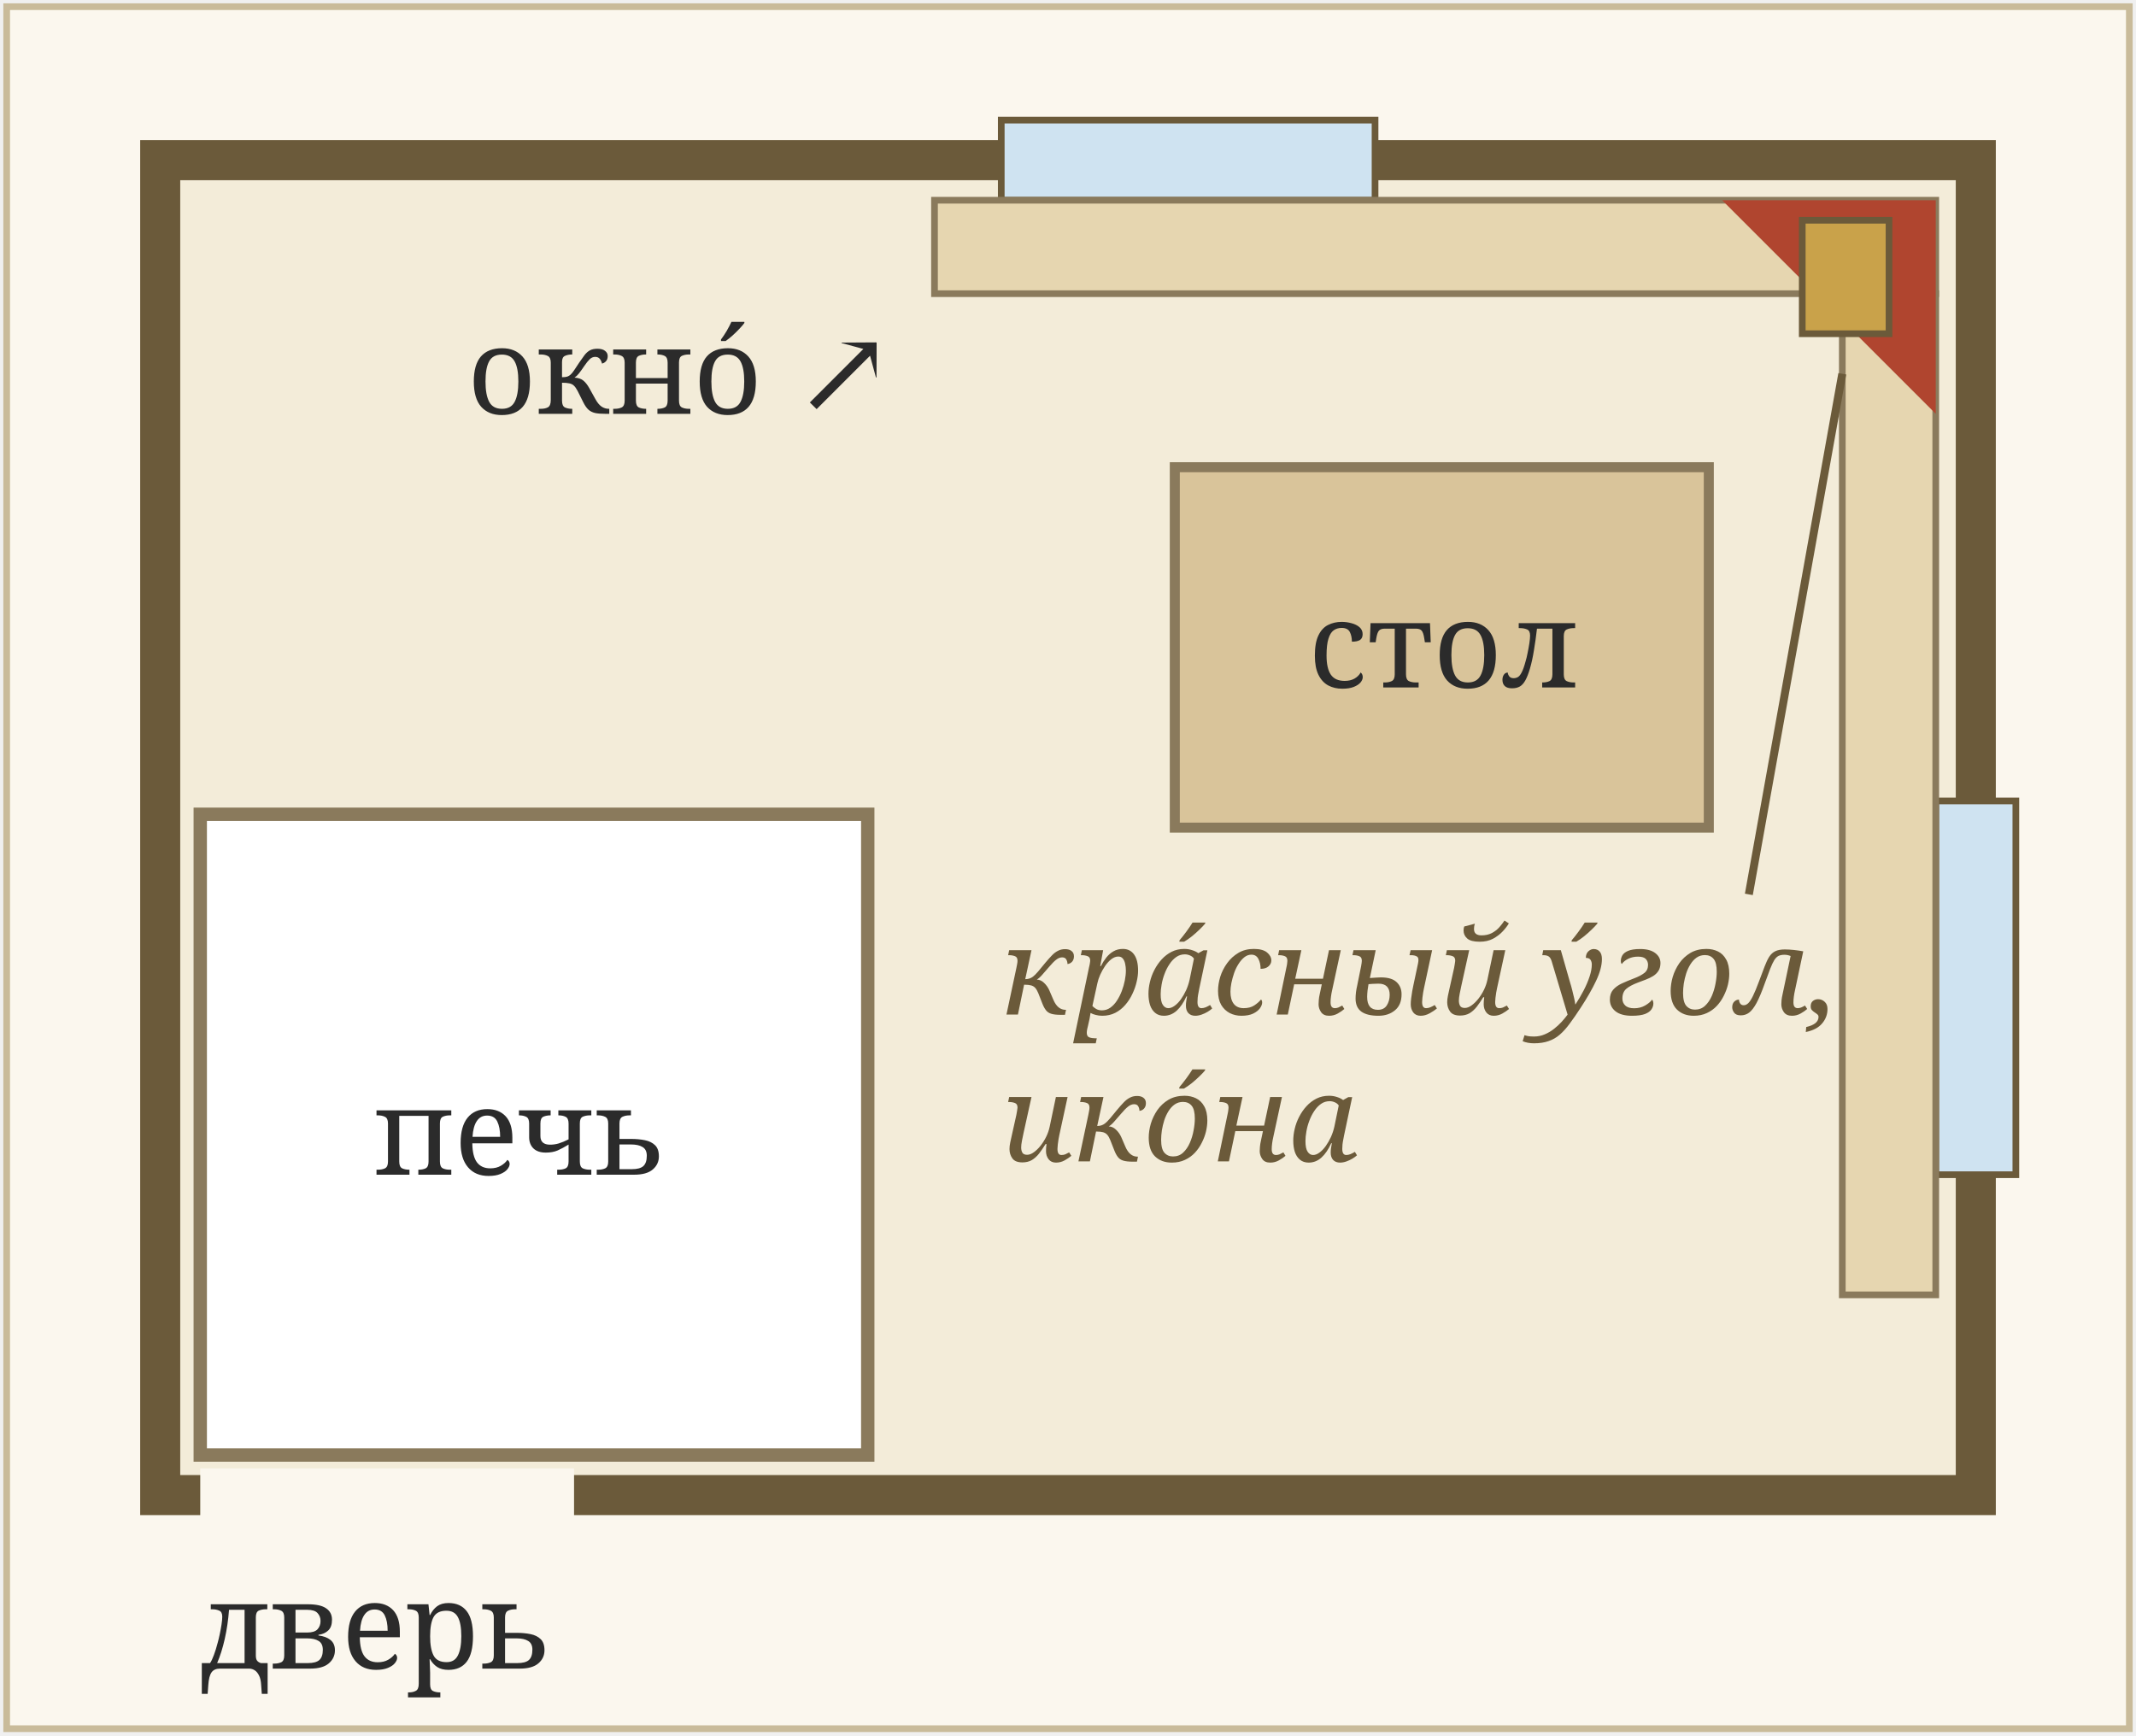
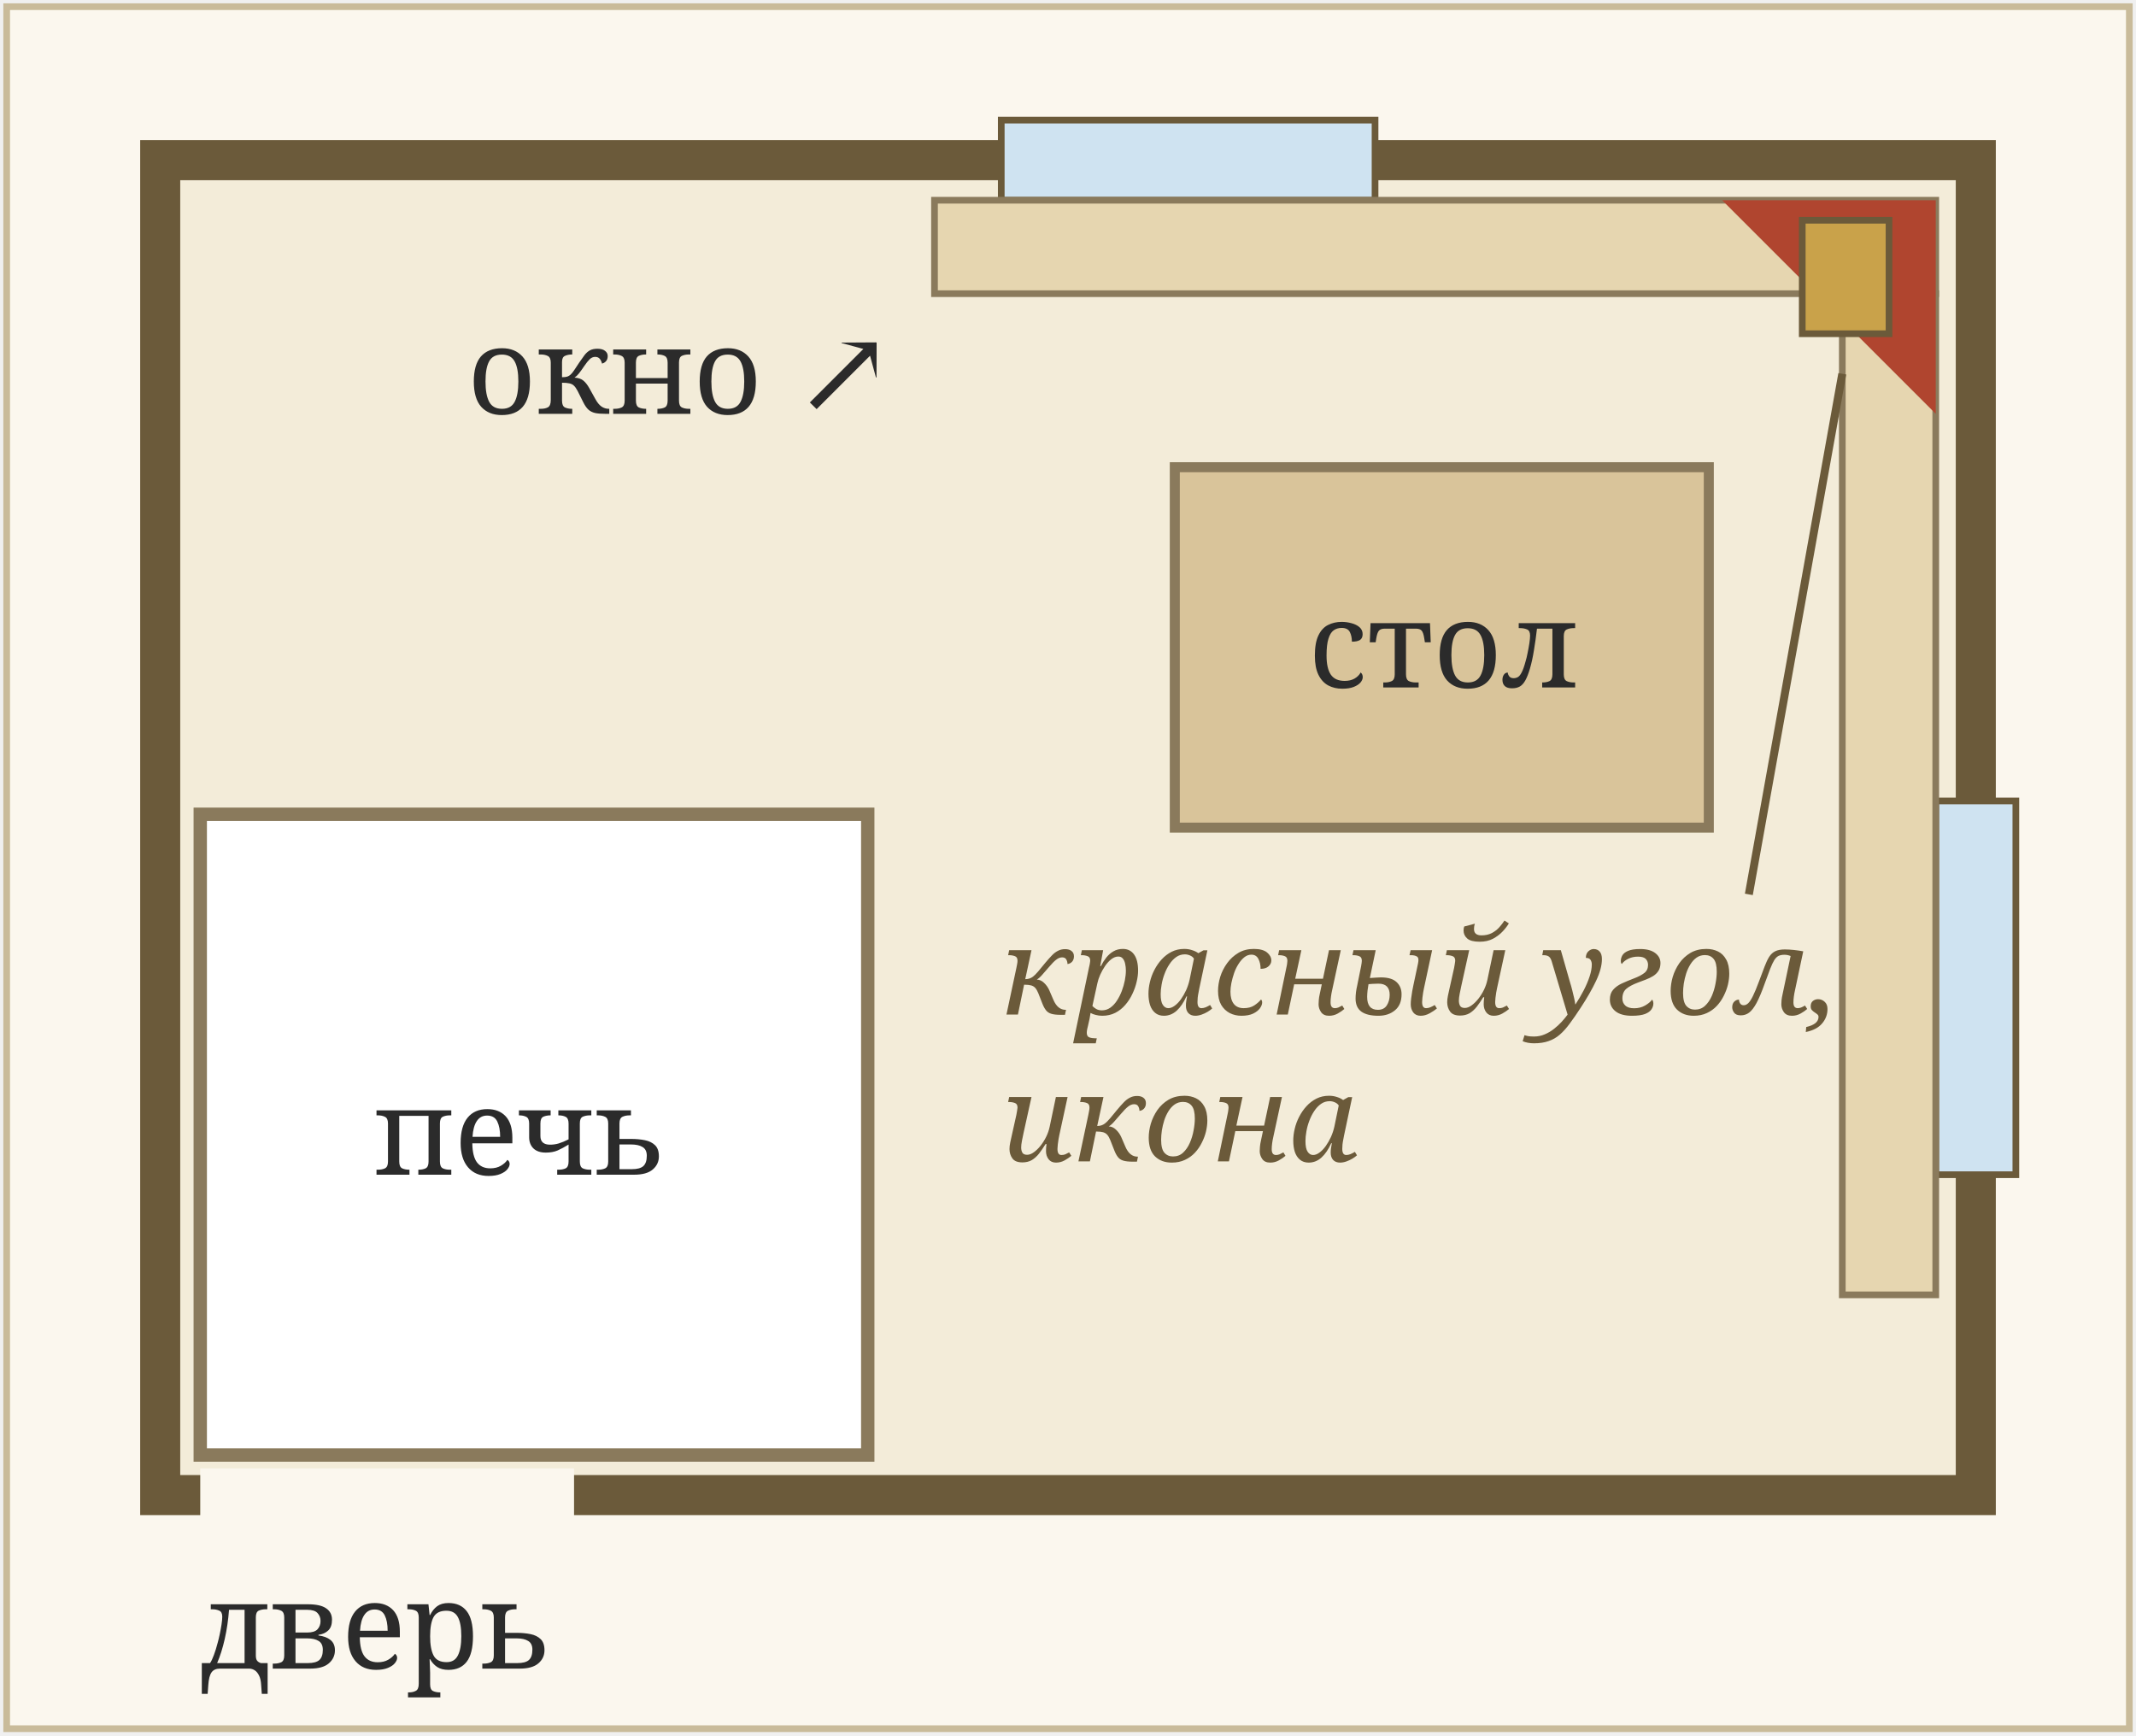
<svg xmlns="http://www.w3.org/2000/svg" viewBox="0 0 320 260" width="320" height="260" role="img" aria-labelledby="t d">
  <style>
    text { font-family: 'Noto Serif', 'PT Serif', Georgia, serif; fill: #2b2b2b; font-size: 18px; }
    .wall { fill: #f3ecd9; stroke: #6b5a3a; stroke-width: 6; }
    .pech { fill: #ffffff; stroke: #8a7a5c; stroke-width: 2; }
    .table { fill: #d9c49a; stroke: #8a7a5c; stroke-width: 1.5; }
    .bench { fill: #e6d6b0; stroke: #8a7a5c; stroke-width: 1; }
    .win { fill: #cfe3f1; stroke: #6b5a3a; stroke-width: 1; }
    .lab { font-style: italic; fill: #6b5a3a; }
  </style>
  <rect x="1" y="1" width="318" height="258" fill="#fbf7ee" stroke="#c9bb9a" />
  <rect class="wall" x="24" y="24" width="272" height="200" />
  <rect x="30" y="220" width="56" height="10" fill="#fbf7ee" />
  <text x="30" y="250">дверь</text>
  <rect class="pech" x="30" y="122" width="100" height="96" />
  <text x="56" y="176">печь</text>
  <rect class="win" x="150" y="18" width="56" height="12" />
  <rect class="win" x="290" y="120" width="12" height="56" />
-   <text x="70" y="62">окно́ ↗</text>
+   <text x="70" y="62">окно ↗</text>
  <rect class="bench" x="140" y="30" width="150" height="14" />
  <rect class="bench" x="276" y="44" width="14" height="150" />
  <rect class="table" x="176" y="70" width="80" height="54" />
  <text x="196" y="103">стол</text>
  <polygon points="290,30 290,62 258,30" fill="#b0452f" />
  <rect x="270" y="33" width="13" height="17" fill="#c9a24a" stroke="#6b5a3a" stroke-width="1" />
-   <text x="150" y="152" class="lab">кра́сный у́гол,</text>
-   <text x="150" y="174" class="lab">ико́на</text>
+   <text x="150" y="152" class="lab">красный угол,</text>
+   <text x="150" y="174" class="lab">икона</text>
  <path d="M262 134 L276 56" stroke="#6b5a3a" stroke-width="1.2" fill="none" />
</svg>
